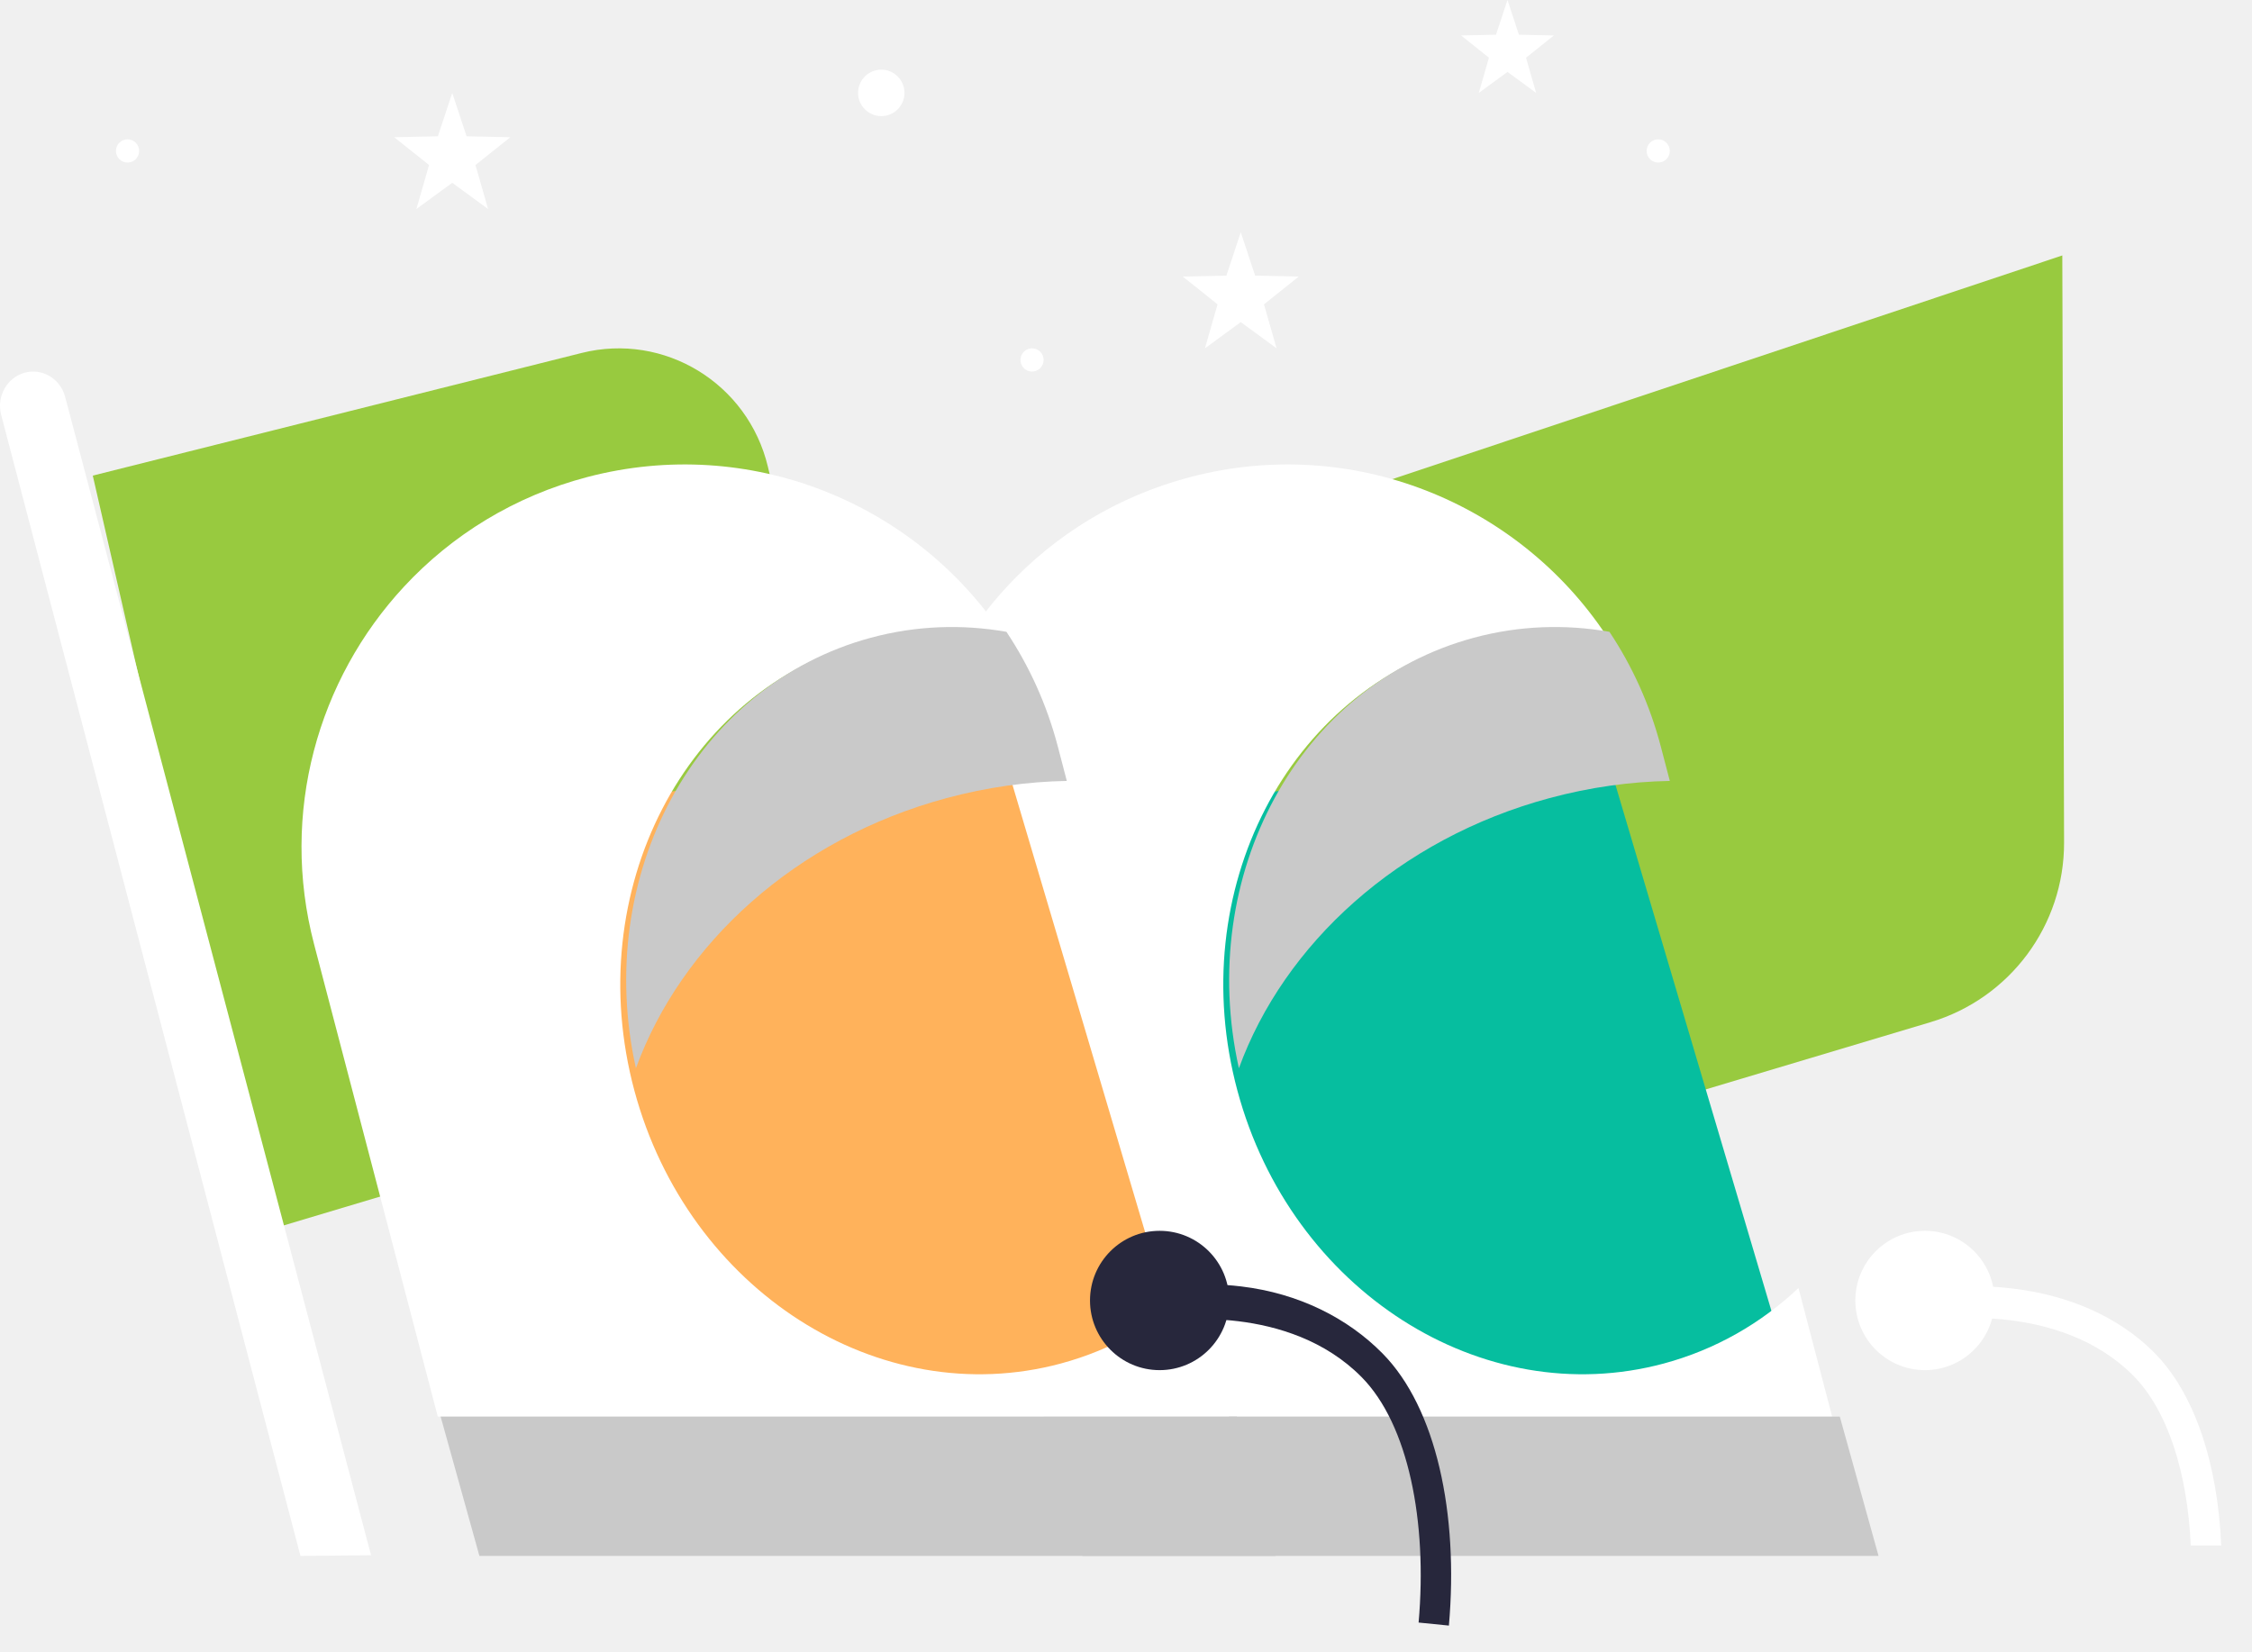
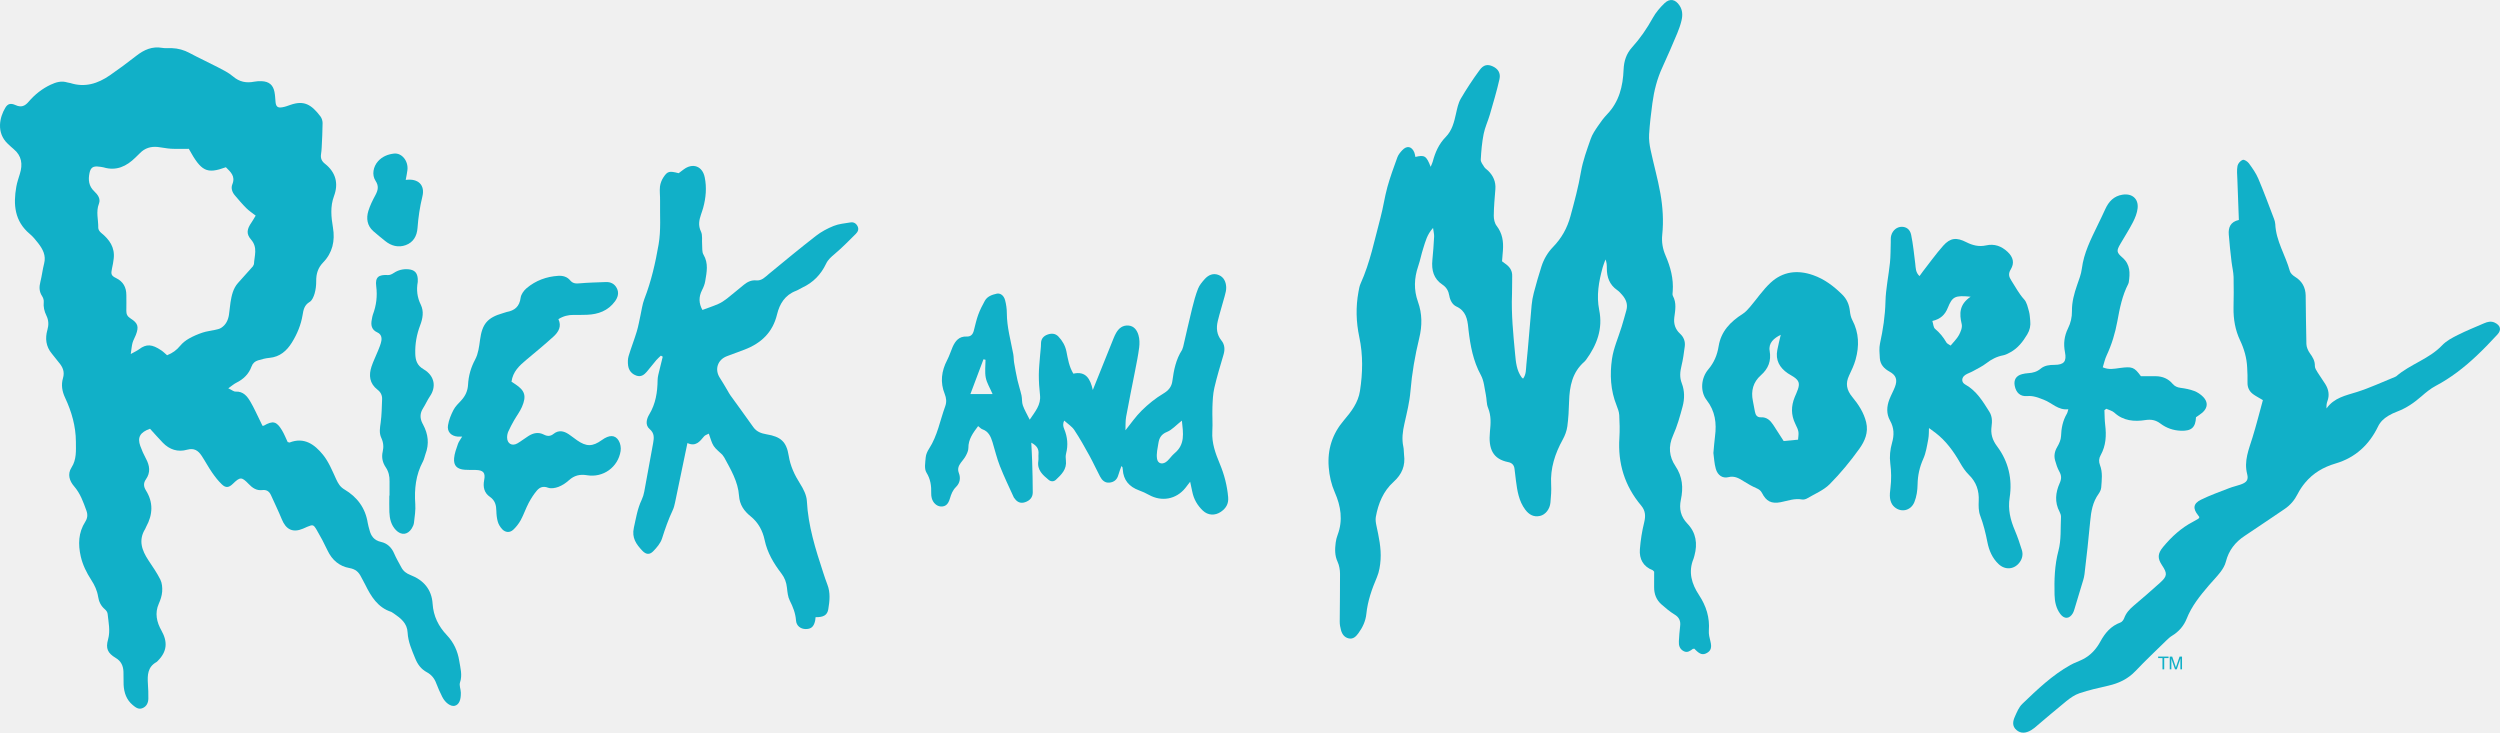
- <svg xmlns="http://www.w3.org/2000/svg" width="60px" height="44px" viewBox="0 0 60 44" version="1.1">
-   <g id="Page-1" stroke="none" stroke-width="1" fill="none" fill-rule="evenodd">
-     <g id="/" transform="translate(-25, -60)">
-       <g id="barra" transform="translate(0, 51)">
-         <g id="conference-badge" transform="translate(25, 9)">
-           <g id="Group-47">
-             <path d="M2.472,12.672 L15.494,9.405 C17.699,8.851 19.929,10.213 20.459,12.436 L24.098,27.702 L7.078,32.794 L2.472,12.672 Z" id="Fill-1" fill="#98CA3F" />
-             <path d="M17.919,19.169 L22.508,35.888 L51.437,27.234 C53.552,26.6 54.999,24.653 54.993,22.448 L54.946,6.806 L17.919,19.169 Z" id="Fill-3" fill="#98CA3F" />
-             <path d="M9.886,41.438 L1.736,10.575 C1.608,10.088 1.124,9.8 0.653,9.932 C0.182,10.064 -0.097,10.566 0.031,11.054 L8.005,41.456 L9.886,41.438 Z" id="Fill-5" fill="#FFFFFF" />
-             <polygon id="Fill-7" fill="#06BE9F" points="42.711 19.8 32.624 21.287 27.805 21.997 31.547 37.125 38.3 37.125 41.951 37.125 47.578 36.215" />
-             <path d="M47.917,34.318 C46.922,35.256 45.709,35.958 44.327,36.33 C39.483,37.631 34.397,34.376 32.968,29.058 C31.539,23.74 34.307,18.374 39.151,17.073 C40.368,16.745 41.6,16.706 42.785,16.915 C40.438,13.396 36.037,11.578 31.716,12.71 C29.769,13.22 28.102,14.258 26.828,15.632 C24.536,18.103 23.516,21.656 24.433,25.158 L27.729,37.744 L32.442,37.744 L48.814,37.744 L47.917,34.318 Z" id="Fill-9" fill="#FFFFFF" />
-             <polygon id="Fill-11" fill="#C9C9C9" points="50.05 41.456 28.838 41.456 27.805 37.744 49.018 37.744" />
-             <path d="M41.286,21.264 C42.363,20.974 43.439,20.826 44.489,20.807 L44.251,19.899 C43.958,18.777 43.488,17.748 42.88,16.834 C41.702,16.627 40.477,16.666 39.268,16.992 C34.595,18.25 31.865,23.322 33.008,28.462 C34.211,25.16 37.248,22.351 41.286,21.264" id="Fill-13" fill="#C9C9C9" />
-             <polygon id="Fill-15" fill="#FFB25B" points="26.646 19.8 16.558 21.287 11.74 21.997 15.482 37.125 22.235 37.125 25.885 37.125 31.513 36.215" />
-             <path d="M31.852,34.318 C30.857,35.256 29.644,35.958 28.262,36.33 C23.417,37.631 18.332,34.376 16.902,29.058 C15.473,23.74 18.242,18.374 23.086,17.073 C24.302,16.745 25.534,16.706 26.72,16.915 C24.372,13.396 19.972,11.578 15.65,12.71 C13.704,13.22 12.037,14.258 10.763,15.632 C8.47,18.103 7.451,21.656 8.368,25.158 L11.664,37.744 L16.377,37.744 L32.749,37.744 L31.852,34.318 Z" id="Fill-17" fill="#FFFFFF" />
-             <polygon id="Fill-19" fill="#C9C9C9" points="33.984 41.456 12.773 41.456 11.74 37.744 32.952 37.744" />
-             <path d="M25.221,21.264 C26.297,20.974 27.373,20.826 28.423,20.807 L28.186,19.899 C27.893,18.777 27.423,17.748 26.814,16.834 C25.636,16.627 24.412,16.666 23.203,16.992 C18.529,18.25 15.8,23.322 16.943,28.462 C18.145,25.16 21.182,22.351 25.221,21.264" id="Fill-21" fill="#C9C9C9" />
-             <polygon id="Fill-23" fill="#FFFFFF" points="12.049 2.475 12.431 3.631 13.594 3.657 12.668 4.397 13.004 5.569 12.049 4.87 11.094 5.569 11.431 4.397 10.504 3.657 11.667 3.631" />
-             <polygon id="Fill-25" fill="#FFFFFF" points="33.058 6.188 33.44 7.344 34.602 7.369 33.676 8.109 34.012 9.281 33.058 8.582 32.103 9.281 32.439 8.109 31.513 7.369 32.675 7.344" />
-             <polygon id="Fill-27" fill="#FFFFFF" points="40.164 0 40.469 0.925 41.399 0.945 40.658 1.538 40.927 2.475 40.164 1.916 39.4 2.475 39.669 1.538 38.928 0.945 39.858 0.925" />
-             <path d="M24.098,2.475 C24.098,2.817 23.821,3.094 23.48,3.094 C23.139,3.094 22.862,2.817 22.862,2.475 C22.862,2.133 23.139,1.856 23.48,1.856 C23.821,1.856 24.098,2.133 24.098,2.475" id="Fill-29" fill="#FFFFFF" />
-             <path d="M27.805,9.59 C27.805,9.761 27.667,9.9 27.497,9.9 C27.326,9.9 27.188,9.761 27.188,9.59 C27.188,9.42 27.326,9.281 27.497,9.281 C27.667,9.281 27.805,9.42 27.805,9.59" id="Fill-31" fill="#FFFFFF" />
-             <path d="M3.707,4.022 C3.707,4.193 3.569,4.331 3.399,4.331 C3.228,4.331 3.089,4.193 3.089,4.022 C3.089,3.851 3.228,3.712 3.399,3.712 C3.569,3.712 3.707,3.851 3.707,4.022" id="Fill-33" fill="#FFFFFF" />
-             <path d="M44.489,4.022 C44.489,4.193 44.35,4.331 44.18,4.331 C44.009,4.331 43.871,4.193 43.871,4.022 C43.871,3.851 44.009,3.712 44.18,3.712 C44.35,3.712 44.489,3.851 44.489,4.022" id="Fill-35" fill="#FFFFFF" />
-             <g id="Group-39" transform="translate(30.89489, 34.03125)">
-               <polygon id="Clip-38" points="0.132 0.184 7.768 0.184 7.768 9.281 0.132 9.281" />
-               <path d="M7.708,9.281 L6.901,9.2 C7.138,6.508 6.628,3.924 5.385,2.663 C3.43,0.681 0.285,1.166 0.254,1.171 L0.132,0.251 C0.169,0.245 1.036,0.108 2.178,0.245 C3.708,0.429 5.01,1.086 5.941,2.031 C7.375,3.486 7.969,6.309 7.708,9.281" id="Fill-37" fill="#27273C" />
-             </g>
-             <path d="M32.749,34.65 C32.749,35.675 31.919,36.506 30.895,36.506 C29.871,36.506 29.041,35.675 29.041,34.65 C29.041,33.625 29.871,32.794 30.895,32.794 C31.919,32.794 32.749,33.625 32.749,34.65" id="Fill-40" fill="#27273C" />
-             <g id="Group-44" transform="translate(51.28551, 34.03125)">
-               <polygon id="Clip-43" points="0.271 0.238 7.894 0.238 7.894 7.146 0.271 7.146" />
-               <path d="M5.523,2.593 C6.475,3.533 6.997,5.227 7.083,7.146 L7.894,7.146 C7.803,4.99 7.195,3.08 6.08,1.978 C5.148,1.058 3.847,0.477 2.317,0.298 C1.174,0.164 0.307,0.298 0.271,0.303 L0.392,1.14 C0.424,1.135 3.569,0.663 5.523,2.593" id="Fill-42" fill="#FFFFFF" />
-             </g>
-             <path d="M53.139,34.65 C53.139,35.675 52.309,36.506 51.286,36.506 C50.262,36.506 49.432,35.675 49.432,34.65 C49.432,33.625 50.262,32.794 51.286,32.794 C52.309,32.794 53.139,33.625 53.139,34.65" id="Fill-45" fill="#FFFFFF" />
-           </g>
-         </g>
-       </g>
-     </g>
+ <svg xmlns="http://www.w3.org/2000/svg" version="1.1" id="Layer_1" x="0px" y="0px" width="1000px" height="293.064px" viewBox="0 0 1000 293.064" enable-background="new 0 0 1000 293.064" xml:space="preserve">
+   <g>
+     <path fill="#11B0C8" d="M683.542,252.254c0.399-5.251-1.055-9.865-3.934-14.23c-2.935-4.445-4.402-9.247-2.191-14.542l0.35-1.205   c1.299-4.771,0.705-9.179-2.822-12.838c-2.647-2.754-3.372-5.913-2.598-9.547c1.023-4.776,0.687-9.204-2.191-13.486   c-2.491-3.716-2.922-7.818-0.942-12.214c1.673-3.69,2.766-7.675,3.826-11.602c0.825-3.06,0.831-6.3-0.324-9.278   c-0.937-2.429-0.693-4.634-0.112-7.025c0.618-2.522,0.962-5.126,1.299-7.705c0.262-1.985-0.399-3.74-1.88-5.102   c-1.948-1.785-2.622-4.008-2.298-6.537c0.388-2.904,0.949-5.776-0.567-8.573c-0.269-0.487-0.112-1.236-0.069-1.861   c0.375-5.045-0.899-9.741-2.879-14.312c-1.136-2.635-1.616-5.407-1.317-8.273c0.575-5.563,0.225-11.114-0.742-16.565   c-1.043-5.863-2.686-11.608-3.922-17.44c-0.431-2.017-0.711-4.139-0.586-6.181c0.255-4.165,0.755-8.323,1.311-12.469   c0.675-4.996,1.898-9.841,4.052-14.449c2.067-4.458,3.984-8.991,5.901-13.518c0.687-1.636,1.273-3.328,1.686-5.052   c0.5-2.073,0.475-4.165-0.78-6.05c-1.667-2.504-3.865-2.972-6.051-0.874c-1.779,1.729-3.465,3.703-4.658,5.863   c-2.347,4.246-5.045,8.179-8.298,11.77c-2.267,2.504-3.234,5.489-3.372,8.898c-0.256,6.625-1.768,12.832-6.568,17.845   c-1.368,1.43-2.566,3.041-3.671,4.689c-1.112,1.636-2.279,3.328-2.911,5.17c-1.504,4.339-3.14,8.71-3.908,13.218   c-1.018,6-2.592,11.808-4.184,17.665c-1.323,4.864-3.584,8.86-6.993,12.37c-2.16,2.223-3.672,4.858-4.614,7.767   c-1.131,3.484-2.117,7.006-3.06,10.547c-0.425,1.611-0.719,3.278-0.874,4.932c-0.725,7.917-1.3,15.848-2.104,23.746   c-0.194,1.873-0.024,3.953-1.324,5.651l-0.555-0.486c-2.073-2.854-2.323-6.157-2.642-9.529c-0.737-7.905-1.542-15.791-1.224-23.752   c0.094-2.404,0-4.814,0.074-7.218c0.063-1.967-0.761-3.428-2.248-4.602c-0.567-0.443-1.154-0.855-1.811-1.343   c0.119-1.48,0.237-2.935,0.351-4.383c0.268-3.534-0.213-6.818-2.499-9.784c-0.817-1.049-1.173-2.71-1.16-4.084   c0.03-3.546,0.361-7.099,0.644-10.64c0.218-2.935-0.838-5.32-2.886-7.336c-0.524-0.506-1.205-0.918-1.58-1.511   c-0.586-0.924-1.436-1.992-1.379-2.953c0.18-3.428,0.48-6.881,1.148-10.24c0.524-2.648,1.729-5.152,2.485-7.762   c1.361-4.721,2.784-9.422,3.858-14.211c0.55-2.448-0.668-4.159-2.729-5.088c-1.973-0.906-3.622-0.688-5.201,1.467   c-2.717,3.697-5.258,7.549-7.568,11.501c-1.018,1.754-1.436,3.902-1.892,5.926c-0.756,3.397-1.567,6.775-4.102,9.347   c-2.742,2.785-4.24,6.175-5.214,9.878c-0.156,0.612-0.47,1.186-0.831,2.073c-1.711-4.408-2.41-4.839-6.119-3.953   c-0.132-0.599-0.181-1.23-0.412-1.786c-1.03-2.491-2.99-2.878-4.839-0.887c-0.774,0.825-1.561,1.773-1.942,2.816   c-1.43,3.928-2.872,7.862-3.99,11.876c-1.111,4.027-1.673,8.205-2.753,12.238c-2.385,8.879-4.14,17.945-7.968,26.4   c-0.468,1.03-0.644,2.204-0.855,3.328c-1.111,6.051-0.942,12.07,0.337,18.083c1.53,7.155,1.381,14.348,0.263,21.542   c-0.712,4.651-3.44,8.241-6.381,11.682c-4.658,5.438-6.694,11.694-6.113,18.856c0.28,3.484,1.018,6.795,2.422,9.998   c2.437,5.531,3.335,11.194,1.131,17.058c-0.369,0.975-0.637,2.012-0.762,3.041c-0.331,2.598-0.431,5.146,0.749,7.687   c0.669,1.455,0.968,3.203,0.98,4.826c0.044,6.388-0.106,12.77-0.119,19.157c-0.006,1.13,0.206,2.292,0.513,3.385   c0.431,1.586,1.354,2.885,3.048,3.277c1.834,0.425,2.959-0.774,3.907-2.065c1.698-2.317,2.897-4.878,3.185-7.757   c0.525-5.176,2.224-9.958,4.246-14.698c0.912-2.159,1.287-4.639,1.442-6.999c0.3-4.633-0.718-9.153-1.68-13.662   c-0.237-1.105-0.411-2.311-0.219-3.403c0.956-5.376,3.011-10.353,7.101-14.023c3.365-3.041,4.764-6.476,4.184-10.858   c-0.132-1.043-0.051-2.117-0.27-3.135c-0.692-3.153-0.28-6.194,0.425-9.304c0.962-4.277,2.048-8.579,2.404-12.931   c0.593-7.226,1.829-14.293,3.528-21.312c1.186-4.871,1.205-9.704-0.531-14.518c-1.686-4.683-1.536-9.428,0.094-14.167   c0.812-2.367,1.261-4.852,2.041-7.231c0.862-2.635,1.462-5.432,3.91-8.111c0.199,1.518,0.474,2.498,0.431,3.453   c-0.169,3.135-0.388,6.263-0.7,9.373c-0.393,4.04,0.469,7.505,4.053,9.872c1.592,1.042,2.41,2.548,2.717,4.396   c0.317,1.855,1.248,3.603,2.84,4.334c3.771,1.742,4.402,4.982,4.752,8.498l0.094,0.936c0.743,6.256,1.842,12.357,4.951,18.026   c1.256,2.286,1.425,5.189,1.979,7.83c0.375,1.73,0.219,3.635,0.881,5.227c1.305,3.165,1.087,6.307,0.756,9.565   c-0.681,6.938,1.192,10.946,7.336,12.164c1.518,0.299,2.367,1.224,2.511,2.791c0.156,1.555,0.361,3.109,0.562,4.664   c0.524,4.059,1.156,8.105,3.69,11.514c1.48,1.992,3.371,3.142,5.964,2.542c2.135-0.5,3.902-2.679,4.139-5.332   c0.225-2.398,0.419-4.821,0.281-7.212c-0.375-6.519,1.537-12.369,4.64-17.989c0.887-1.605,1.586-3.453,1.835-5.265   c0.45-3.303,0.606-6.661,0.706-10.003c0.181-6.031,1.268-11.669,6.119-15.884l0.631-0.7c4.358-5.969,6.825-12.419,5.295-19.962   c-1.168-5.794-0.162-11.439,1.38-17.021c0.3-1.093,0.749-2.148,1.137-3.222c0.53,1.287,0.53,2.436,0.53,3.584   c0.007,3.547,1.093,6.563,4.146,8.68c0.763,0.53,1.406,1.255,2.023,1.966c1.512,1.755,2.316,3.734,1.655,6.082   c-0.612,2.216-1.23,4.427-1.905,6.631c-1.311,4.29-3.228,8.498-3.858,12.881c-0.893,6.219-0.587,12.544,1.836,18.557   c0.493,1.243,0.993,2.572,1.074,3.89c0.162,3.029,0.249,6.082,0.056,9.104c-0.668,10.19,2.11,19.231,8.698,27.062   c1.711,2.023,1.86,4.152,1.224,6.719c-0.868,3.521-1.448,7.149-1.724,10.765c-0.305,3.884,1.299,6.931,5.17,8.417l0.537,0.563   c0,1.973,0.019,4.064-0.012,6.149c-0.031,2.772,0.886,5.164,2.984,6.981c1.648,1.437,3.341,2.891,5.207,4.015   c1.905,1.155,2.479,2.635,2.204,4.733c-0.262,1.967-0.361,3.952-0.492,5.938c-0.106,1.666,0.312,3.134,1.923,3.977   c1.492,0.78,2.585-0.125,3.702-0.931l0.605-0.037l0.4,0.438c1.829,1.842,3.009,2.153,4.627,1.229c1.61-0.924,1.947-2.272,1.36-4.62   C683.818,255.146,683.436,253.66,683.542,252.254" />
+     <path fill="#11B0C8" d="M183.694,264.331c-0.612-3.877-2.197-7.374-4.97-10.284c-3.334-3.527-5.37-7.604-5.682-12.563   c-0.362-5.695-3.627-9.448-8.797-11.446c-1.699-0.661-2.904-1.554-3.715-3.103c-0.968-1.849-2.073-3.646-2.878-5.563   c-1.024-2.429-2.81-4.064-5.214-4.596c-2.804-0.631-4.04-2.335-4.658-4.839c-0.231-0.918-0.543-1.817-0.681-2.748   c-0.942-6-4.221-10.396-9.366-13.431c-1.642-0.974-2.46-2.329-3.234-4.009c-1.574-3.403-3.01-7.031-5.333-9.878   c-3.31-4.053-7.474-7.175-13.356-4.852l-0.743-0.206c-0.711-1.492-1.355-3.153-2.254-4.665c-2.198-3.665-3.634-3.989-7.318-1.866   l-0.505,0.031c-0.319-0.662-0.662-1.393-1.024-2.123c-1.261-2.522-2.392-5.127-3.827-7.549c-1.287-2.174-2.841-4.146-5.882-4.003   c-0.774,0.037-1.58-0.687-2.947-1.329c1.53-1.063,2.322-1.768,3.234-2.217c2.841-1.418,4.989-3.479,6.063-6.476   c0.487-1.349,1.393-2.098,2.61-2.473c1.492-0.456,3.028-0.861,4.577-0.999c4.171-0.375,6.937-2.86,8.966-6.132   c2.092-3.372,3.634-7.068,4.284-11.052c0.331-2.061,0.693-3.934,2.816-5.188c1.005-0.593,1.63-2.161,1.998-3.409   c0.45-1.586,0.644-3.304,0.625-4.952c-0.031-2.866,0.687-5.263,2.747-7.399c3.772-3.877,4.839-8.673,3.959-13.937   c-0.712-4.252-1.161-8.417,0.419-12.669c1.879-5.033,0.68-9.51-3.622-12.9c-1.317-1.037-1.805-2.179-1.58-3.771   c0.137-0.931,0.231-1.874,0.274-2.816c0.15-3.228,0.337-6.456,0.356-9.69c0-0.887-0.313-1.936-0.843-2.642   c-3.74-4.964-6.744-6.481-12.02-4.639c-1.087,0.381-2.18,0.8-3.303,0.974c-1.817,0.299-2.46-0.287-2.654-2.117   c-0.137-1.349-0.156-2.722-0.431-4.046c-0.55-2.778-2.154-4.127-5.008-4.277c-1.037-0.057-2.104-0.006-3.122,0.194   c-3.153,0.618-5.863,0.094-8.423-2.08c-1.798-1.542-4.021-2.616-6.15-3.727c-3.703-1.936-7.518-3.659-11.196-5.639   c-2.272-1.236-4.626-1.886-7.181-1.979c-1.249-0.05-2.535,0.125-3.759-0.094c-4.058-0.73-7.337,0.75-10.446,3.179   c-3.465,2.704-6.993,5.338-10.615,7.83c-4.758,3.278-9.909,4.92-15.71,3.066l-1.224-0.25c-2.36-0.743-4.49-0.131-6.656,0.88   c-3.49,1.636-6.394,3.971-8.873,6.862c-1.455,1.705-2.935,2.354-5.183,1.324c-1.998-0.906-3.153-0.531-4.102,1.037   c-2.272,3.753-3.74,9.953,0.974,14.423c0.762,0.718,1.524,1.437,2.33,2.104c3.266,2.704,3.708,6.1,2.503,9.94   c-0.524,1.692-1.105,3.391-1.417,5.126c-1.268,7.149-0.711,13.793,5.383,18.895c1.273,1.062,2.36,2.392,3.378,3.715   c1.823,2.367,3.197,4.883,2.367,8.099c-0.625,2.422-0.893,4.932-1.505,7.349c-0.519,2.042-0.519,3.883,0.687,5.707   c0.431,0.649,0.737,1.579,0.662,2.329c-0.199,1.96,0.219,3.727,1.062,5.463c0.906,1.854,0.98,3.697,0.394,5.757   c-0.962,3.359-0.593,6.631,1.773,9.459c1.011,1.205,1.923,2.479,2.934,3.684c1.505,1.786,2.248,3.678,1.542,6.076   c-0.799,2.71-0.381,5.295,0.843,7.898c2.598,5.538,4.284,11.408,4.309,17.546c0.006,3.479,0.337,7.118-1.748,10.347   c-1.761,2.717-0.756,5.457,1.042,7.529c2.498,2.885,3.666,6.275,4.914,9.723c0.587,1.63,0.45,3.017-0.468,4.459   c-2.754,4.339-2.904,8.997-1.786,13.893c0.787,3.44,2.335,6.5,4.208,9.397c1.336,2.066,2.341,4.202,2.716,6.612   c0.313,2.048,1.124,3.765,2.748,5.126c0.512,0.431,1.011,1.156,1.067,1.799c0.337,3.408,1.149,6.769,0.169,10.266   c-0.999,3.552-0.175,5.438,3.066,7.367c2.173,1.292,2.972,3.129,3.097,5.426c0.094,1.773-0.025,3.566,0.063,5.339   c0.175,3.134,1.13,5.963,3.628,8.062c1.13,0.949,2.348,1.923,3.946,1.248c1.629-0.674,2.292-2.135,2.323-3.796   c0.043-1.979-0.05-3.978-0.181-5.957c-0.225-3.452-0.1-6.73,3.447-8.679l0.462-0.419c3.722-3.689,4.109-7.562,1.524-12.145   c-1.898-3.372-2.766-6.95-1.068-10.789c0.668-1.512,1.225-3.179,1.343-4.814c0.106-1.599-0.038-3.416-0.73-4.814   c-1.343-2.697-3.109-5.195-4.777-7.73c-2.616-3.971-4.096-8.022-1.28-12.544l0.387-0.855c2.672-4.876,2.909-9.747-0.112-14.573   c-0.924-1.475-1.043-2.891-0.006-4.377c1.929-2.735,1.548-5.47,0.043-8.268c-0.893-1.648-1.667-3.384-2.292-5.145   c-1.199-3.372-0.112-5.421,3.903-6.844c1.592,1.735,3.309,3.702,5.12,5.582c2.691,2.784,6.038,3.858,9.735,2.804   c2.785-0.793,4.433,0.362,5.788,2.41c1.442,2.186,2.666,4.508,4.146,6.656c1.18,1.704,2.466,3.384,3.965,4.808   c1.567,1.505,2.791,1.305,4.358-0.207c2.91-2.833,3.534-2.884,6.313,0.007c1.524,1.605,3.166,2.747,5.464,2.474   c1.717-0.213,2.81,0.505,3.49,2.01c1.455,3.234,3.016,6.425,4.352,9.703c1.674,4.121,4.44,5.42,8.43,3.734   c0.574-0.243,1.137-0.524,1.723-0.762c2.254-0.911,2.485-0.956,3.778,1.229c1.592,2.691,3.047,5.477,4.383,8.311   c1.792,3.779,4.739,6.257,8.717,6.956c2.422,0.431,3.696,1.568,4.67,3.534c0.506,1.031,1.118,2.018,1.624,3.048   c2.348,4.764,5.008,9.21,10.496,10.978l1.049,0.674c2.704,1.873,5.258,3.814,5.439,7.561c0.187,3.723,1.71,7.081,3.097,10.478   c0.949,2.317,2.329,4.184,4.565,5.383c1.817,0.98,3.053,2.441,3.777,4.415c0.693,1.86,1.53,3.677,2.41,5.45   c1.23,2.461,3.465,3.991,5.033,3.578c1.63-0.431,2.491-2.223,2.41-5.301c-0.031-1.349-0.724-2.847-0.331-4.016   C185.012,270.006,184.144,267.178,183.694,264.331 M88.429,131.164c-0.649,0.412-1.474,0.581-2.242,0.75   c-1.705,0.399-3.484,0.568-5.139,1.118c-1.873,0.625-3.728,1.411-5.451,2.385c-1.324,0.756-2.604,1.761-3.559,2.928   c-1.374,1.692-2.991,2.866-5.202,3.753c-0.75-0.63-1.467-1.374-2.31-1.942c-3.697-2.492-5.932-2.672-8.885-0.456   c-0.806,0.606-1.749,1.012-3.341,1.911c0.3-1.973,0.381-3.259,0.712-4.477c0.306-1.099,0.93-2.104,1.336-3.178   c1.249-3.297,0.868-4.677-2.142-6.588c-1.236-0.78-1.705-1.68-1.673-3.065c0.05-2.092,0.019-4.19,0.006-6.288   c-0.012-3.091-1.243-5.401-4.127-6.794c-1.936-0.937-2.104-1.611-1.629-3.759c0.299-1.311,0.549-2.66,0.699-4.002   c0.531-4.521-1.729-7.668-5.051-10.347c-0.568-0.456-1.149-1.324-1.13-1.992c0.075-3.203-0.993-6.406,0.263-9.622   c0.793-2.042-0.5-3.678-1.886-4.996c-2.173-2.048-2.429-4.533-1.892-7.218c0.443-2.26,1.48-2.941,3.747-2.629   c0.618,0.094,1.268,0.106,1.86,0.281c5.146,1.555,9.198-0.399,12.782-3.921c0.593-0.587,1.217-1.156,1.798-1.755   c1.967-2.036,4.396-2.754,7.144-2.466c1.773,0.181,3.521,0.605,5.289,0.699c2.285,0.125,4.571,0.038,7.118,0.038   c4.995,9.072,7.137,10.159,14.83,7.361c1.848,1.867,3.927,3.56,2.572,6.856c-0.618,1.518-0.056,3.135,1.024,4.402   c1.486,1.755,2.972,3.516,4.602,5.133c1.105,1.105,2.454,1.967,3.722,2.96c-0.812,1.342-1.199,2.054-1.655,2.71   c-1.854,2.679-2.223,4.552-0.206,6.862c2.785,3.178,1.324,6.525,1.161,9.866l-0.393,0.824c-1.985,2.236-4.009,4.452-5.988,6.694   c-1.96,2.217-2.547,4.989-2.997,7.78c-0.262,1.648-0.355,3.329-0.618,4.983C91.232,128.104,90.327,129.977,88.429,131.164" />
+     <path fill="#11B0C8" d="M997.936,129.072c-1.467-0.711-2.871-0.375-4.246,0.219c-3.54,1.53-7.131,2.972-10.571,4.702   c-2.223,1.111-4.569,2.348-6.243,4.109c-5.239,5.532-12.781,7.542-18.401,12.432l-0.562,0.274   c-5.033,2.029-9.973,4.358-15.136,5.988c-4.502,1.418-9.129,2.272-12.163,6.581c-0.075-1.123,0.024-2.035,0.336-2.872   c0.925-2.466,0.5-4.739-0.842-6.888c-0.993-1.598-2.123-3.115-3.109-4.72c-0.476-0.768-1.063-1.667-1.05-2.492   c0.051-2.054-0.861-3.546-2.01-5.12c-0.737-1.03-1.343-2.422-1.38-3.665c-0.194-6.475-0.163-12.951-0.288-19.419   c-0.063-3.259-1.467-5.789-4.326-7.524c-0.831-0.506-1.762-1.38-2.005-2.254c-1.736-6.326-5.545-12.002-5.832-18.776   c-0.038-0.718-0.25-1.455-0.506-2.129c-2.061-5.37-4.04-10.771-6.281-16.059c-0.924-2.186-2.36-4.19-3.766-6.132   c-0.537-0.725-1.86-1.592-2.473-1.374c-0.898,0.306-1.898,1.455-2.079,2.392c-0.324,1.705-0.131,3.515-0.063,5.289   c0.175,5.414,0.394,10.84,0.605,16.347c-3.409,0.762-4.233,3.035-4.04,5.757c0.263,3.641,0.687,7.262,1.1,10.883   c0.237,2.073,0.768,4.122,0.83,6.194c0.113,4.077,0.044,8.167-0.025,12.244c-0.074,4.571,0.668,8.992,2.636,13.113   c1.636,3.458,2.653,7.03,2.822,10.839c0.094,1.98,0.2,3.972,0.138,5.952c-0.057,1.96,0.655,3.502,2.16,4.646   c1.049,0.793,2.248,1.385,3.99,2.435c-1.361,4.938-2.617,10.003-4.165,14.985c-1.479,4.783-3.485,9.372-2.116,14.643   c0.623,2.379-0.332,3.354-2.705,4.171c-1.479,0.513-3.027,0.844-4.488,1.411c-3.791,1.479-7.65,2.835-11.296,4.634   c-3.141,1.555-3.322,3.546-1.1,6.287l0.481,0.693l-0.362,0.587c-0.706,0.437-1.43,0.855-2.173,1.236   c-4.739,2.454-8.566,5.988-11.945,10.034c-2.291,2.747-2.329,4.596-0.468,7.399c2.167,3.253,2.116,4.34-0.749,6.93   c-3.484,3.16-7.057,6.227-10.641,9.267c-1.623,1.38-2.997,2.86-3.746,4.921c-0.25,0.692-0.855,1.523-1.498,1.755   c-3.797,1.379-6.17,4.195-8.018,7.586c-1.643,3.022-3.84,5.482-6.912,7.075c-1.661,0.854-3.472,1.436-5.102,2.348   c-7.287,4.077-13.269,9.821-19.226,15.541c-1.368,1.312-2.173,3.291-2.966,5.083c-0.831,1.854-1.229,3.84,0.692,5.432   c1.618,1.336,3.547,1.343,5.839-0.006l1.28-0.899c4.245-3.565,8.423-7.205,12.737-10.684c1.6-1.293,3.397-2.554,5.313-3.19   c3.747-1.249,7.624-2.142,11.495-3.01c4.184-0.949,7.824-2.66,10.859-5.845c4.033-4.246,8.305-8.267,12.494-12.369   c0.668-0.649,1.387-1.305,2.18-1.779c2.709-1.636,4.688-3.959,5.825-6.813c2.011-5.07,5.357-9.191,8.823-13.256   c1.555-1.83,3.277-3.534,4.726-5.452c0.919-1.211,1.761-2.627,2.124-4.09c1.148-4.521,3.733-7.829,7.58-10.352   c5.332-3.509,10.564-7.137,15.872-10.689c2.322-1.549,4.021-3.578,5.282-6.076c0.793-1.567,1.805-3.065,2.93-4.42   c3.228-3.903,7.367-6.313,12.257-7.75c7.842-2.304,13.417-7.461,16.945-14.773c0.925-1.91,2.329-3.203,4.028-4.239   c1.148-0.712,2.403-1.287,3.671-1.761c3.684-1.387,6.819-3.578,9.765-6.157c1.725-1.511,3.548-3.003,5.553-4.071   c6.068-3.209,11.426-7.368,16.39-12.051c2.892-2.722,5.651-5.6,8.342-8.517C1000.69,131.957,1000.197,130.165,997.936,129.072" />
+     <path fill="#11B0C8" d="M487.942,185.581c-1.742-4.171-3.291-8.349-3.01-13.013c0.194-3.216-0.081-6.456,0.038-9.678   c0.094-2.604,0.194-5.252,0.774-7.774c1.03-4.471,2.385-8.879,3.678-13.288c0.606-2.054,0.475-4.002-0.862-5.65   c-1.898-2.354-2.104-4.989-1.461-7.711c0.8-3.347,1.874-6.637,2.761-9.966c0.318-1.192,0.68-2.447,0.618-3.659   c-0.094-2.066-0.912-3.978-2.96-4.82c-2.186-0.906-4.14-0.063-5.639,1.617c-1.03,1.156-2.104,2.423-2.66,3.841   c-0.987,2.51-1.692,5.151-2.342,7.78c-1.267,5.151-2.417,10.34-3.621,15.504l-0.418,1.18c-2.46,3.796-3.315,8.067-3.89,12.457   c-0.293,2.278-1.499,3.778-3.64,5.045c-3.097,1.843-5.982,4.184-8.561,6.712c-2.448,2.393-4.408,5.283-6.568,7.962   c0.062-1.829-0.037-3.685,0.281-5.457c1.111-6.157,2.398-12.289,3.59-18.445c0.593-3.072,1.237-6.157,1.624-9.26   c0.193-1.617,0.169-3.39-0.293-4.932c-0.575-1.905-1.736-3.672-4.078-3.815c-2.229-0.15-3.752,1.067-4.827,2.91   c-0.362,0.631-0.681,1.299-0.956,1.973c-2.747,6.813-5.476,13.631-8.398,20.906c-0.974-4.446-2.791-7.675-7.78-6.531   c-1.748-2.904-2.179-5.92-2.772-8.873c-0.474-2.342-1.592-4.29-3.222-5.994c-1.261-1.318-2.859-1.318-4.371-0.762   c-1.542,0.575-2.579,1.68-2.579,3.553c0,1.555-0.243,3.109-0.356,4.67c-0.188,2.591-0.5,5.189-0.512,7.78   c-0.006,2.71,0.156,5.439,0.468,8.136c0.468,4.034-1.998,6.682-4.109,9.892c-1.042-2.124-2.085-3.834-2.747-5.689   c-0.45-1.242-0.25-2.696-0.537-4.014c-0.456-2.036-1.143-4.016-1.605-6.051c-0.524-2.329-0.949-4.683-1.349-7.025   c-0.193-1.136-0.137-2.303-0.343-3.428c-0.999-5.432-2.554-10.764-2.573-16.365c-0.006-1.749-0.256-3.553-0.705-5.245   c-0.513-1.904-1.93-2.91-3.379-2.579c-1.854,0.431-3.715,1.055-4.714,2.834c-1.011,1.811-1.954,3.69-2.666,5.638   c-0.75,2.055-1.193,4.221-1.754,6.344c-0.387,1.486-1.218,2.404-2.866,2.323c-3.016-0.137-4.533,1.754-5.607,4.183   c-0.755,1.724-1.292,3.547-2.167,5.208c-2.304,4.414-2.885,8.904-0.98,13.606c0.649,1.604,0.799,3.24,0.194,4.889   c-2.08,5.675-3.079,11.757-6.45,16.959c-0.668,1.03-1.255,2.278-1.355,3.478c-0.175,2.029-0.649,4.546,0.281,6.069   c1.68,2.704,1.999,5.389,1.917,8.336c-0.025,0.618,0.063,1.267,0.207,1.867c0.487,1.923,1.998,3.296,3.652,3.384   c1.823,0.087,2.947-0.849,3.628-3.21c0.505-1.723,1.111-3.315,2.454-4.626c1.562-1.537,1.893-3.56,1.124-5.539   c-0.618-1.623-0.15-2.828,0.743-4.065c0.675-0.93,1.48-1.797,2.011-2.796c0.512-0.98,1.055-2.099,1.049-3.154   c-0.031-3.521,1.86-6.031,3.896-8.76c0.712,0.543,1.137,1.062,1.68,1.255c2.491,0.855,3.377,2.922,4.071,5.151   c0.98,3.197,1.736,6.476,2.96,9.572c1.673,4.265,3.684,8.393,5.582,12.576l0.774,0.979c1.037,1.099,2.254,1.398,3.709,0.905   c1.917-0.631,3.066-1.936,3.079-3.909c0.012-4.17-0.131-8.348-0.244-12.524c-0.063-2.336-0.218-4.678-0.343-7.375   c2.204,1.175,3.072,2.511,2.885,4.521c-0.088,0.931,0.075,1.898-0.069,2.816c-0.568,3.608,1.779,5.588,4.14,7.543   c0.905,0.743,2.029,0.756,2.891-0.044c2.236-2.085,4.427-4.221,3.997-7.736c-0.119-0.911-0.144-1.904,0.081-2.785   c0.868-3.378,0.55-6.625-0.768-9.81c-0.438-1.049-0.63-2.054,0.025-3.334c1.523,1.387,3.109,2.366,4.04,3.784   c2.192,3.297,4.127,6.769,6.038,10.24c1.511,2.741,2.791,5.601,4.258,8.367c0.768,1.442,1.905,2.584,3.715,2.416   c1.836-0.175,3.066-1.161,3.578-3.022c0.318-1.167,0.787-2.291,1.249-3.608l0.406,0.449l0.125,0.924   c0.255,4.271,2.572,6.9,6.487,8.343c1.367,0.499,2.703,1.099,3.965,1.805c5.12,2.865,10.92,1.797,14.574-2.742   c0.575-0.711,1.118-1.448,1.929-2.503c0.344,1.586,0.618,2.791,0.85,3.996c0.599,2.979,2.054,5.482,4.227,7.549   c2.049,1.948,4.839,2.092,7.188,0.5c2.066-1.405,3.159-3.216,2.94-5.819C490.87,194.279,489.721,189.858,487.942,185.581    M388.162,157.62c1.817-4.839,3.528-9.372,5.232-13.912l0.812,0.206c0,2.385-0.343,4.833,0.094,7.137   c0.412,2.122,1.667,4.09,2.735,6.568H388.162z M469.846,181.285c-1.055,0.874-1.848,2.067-2.847,3.029   c-1.711,1.66-3.853,1.366-4.19-0.825c-0.318-2.029,0.231-4.221,0.568-6.313c0.331-2.049,1.18-3.516,3.441-4.421   c2.017-0.824,3.609-2.691,5.938-4.515C473.281,173.287,474.104,177.744,469.846,181.285" />
+     <path fill="#11B0C8" d="M340.145,88.973c-2.242,0.375-4.589,0.562-6.669,1.399c-2.497,0.999-4.976,2.329-7.099,3.977   c-6.351,4.933-12.557,10.065-18.77,15.179c-1.542,1.274-2.885,2.841-5.114,2.629c-1.923-0.181-3.478,0.575-4.901,1.717   c-2.286,1.823-4.496,3.759-6.807,5.557c-1.062,0.825-2.21,1.599-3.44,2.136c-2.066,0.912-4.227,1.617-6.375,2.416   c-1.442-2.541-1.561-5.195-0.15-7.948c0.575-1.111,1.062-2.316,1.262-3.534c0.593-3.584,1.398-7.156-0.7-10.665   c-0.63-1.049-0.418-2.616-0.531-3.958c-0.15-1.761,0.244-3.772-0.462-5.245c-1.187-2.454-0.75-4.596,0.031-6.887   c0.299-0.893,0.625-1.78,0.868-2.685c1.081-3.99,1.43-8.036,0.605-12.113c-0.905-4.521-4.795-5.932-8.492-3.128   c-0.668,0.5-1.33,0.999-1.936,1.455c-3.709-0.937-4.421-0.837-6.05,1.585c-0.731,1.087-1.268,2.448-1.424,3.741   c-0.206,1.854,0.075,3.759,0.037,5.644c-0.105,5.845,0.4,11.808-0.581,17.502c-1.273,7.38-2.947,14.761-5.694,21.823   c-0.824,2.116-1.074,4.458-1.586,6.693c-0.481,2.129-0.831,4.296-1.468,6.376c-0.993,3.284-2.267,6.487-3.253,9.784   c-0.343,1.162-0.362,2.504-0.212,3.729c0.25,2.022,1.455,3.471,3.402,4.12c1.755,0.587,3.035-0.324,4.103-1.604   c1.261-1.53,2.485-3.091,3.777-4.608c0.556-0.65,1.218-1.206,1.835-1.805l0.743,0.418c-0.437,1.773-0.905,3.553-1.311,5.346   c-0.306,1.311-0.718,2.641-0.737,3.965c-0.063,4.87-0.75,9.51-3.353,13.799c-1.086,1.799-1.705,4.246,0.144,5.819   c2.017,1.724,1.78,3.603,1.411,5.664c-1.155,6.487-2.329,12.962-3.553,19.431c-0.212,1.124-0.556,2.248-1.043,3.278   c-1.686,3.541-2.26,7.343-3.109,11.12c-0.905,4.059,0.98,6.632,3.384,9.186c1.455,1.555,2.916,1.717,4.383,0.199   c1.424-1.467,2.897-3.19,3.497-5.07c1.236-3.896,2.566-7.717,4.314-11.407c0.437-0.937,0.68-1.985,0.899-2.997   c0.855-3.989,1.661-7.986,2.491-11.977c0.78-3.777,1.568-7.549,2.46-11.813c3.334,1.561,4.945-0.624,6.681-2.697   c0.387-0.474,1.124-0.655,1.873-1.062c0.7,1.86,1.055,3.565,1.942,4.927c0.887,1.354,2.323,2.359,3.49,3.54l0.718,1.023   c2.635,4.877,5.551,9.686,5.938,15.393c0.243,3.546,2.011,6.082,4.627,8.18c3.097,2.479,4.852,5.825,5.626,9.534   c1.074,5.083,3.634,9.335,6.681,13.319c1.355,1.772,1.998,3.564,2.235,5.7c0.194,1.748,0.35,3.635,1.125,5.157   c1.298,2.555,2.291,5.083,2.503,7.98c0.15,2.117,1.823,3.378,3.809,3.409c2.21,0.025,3.291-0.894,3.828-3.297   c0.093-0.399,0.106-0.824,0.175-1.448c3.141,0.05,4.695-0.781,5.095-3.191c0.549-3.297,0.905-6.644-0.387-9.909   c-0.618-1.555-1.124-3.153-1.648-4.745c-3.072-9.342-6.025-18.688-6.537-28.654c-0.132-2.354-1.405-4.827-2.71-6.894   c-2.217-3.496-3.891-7.036-4.552-11.201c-0.899-5.633-3.203-7.612-8.817-8.548c-2.11-0.356-4.021-1.006-5.351-2.892   c-3.016-4.276-6.119-8.491-9.166-12.731c-0.431-0.6-0.762-1.255-1.136-1.886c-1.018-1.686-1.967-3.416-3.054-5.052   c-2.198-3.328-0.98-7.243,2.792-8.692c2.347-0.893,4.708-1.729,7.049-2.628c6.668-2.554,11.295-6.887,13.025-14.111   c1.011-4.189,3.178-7.743,7.549-9.391c0.88-0.331,1.661-0.905,2.516-1.292c4.365-2.017,7.505-5.264,9.547-9.579   c0.793-1.667,2.085-2.747,3.472-3.921c2.947-2.491,5.664-5.257,8.398-7.992c0.824-0.818,1.355-1.88,0.693-3.128   C342.387,89.272,341.394,88.76,340.145,88.973" />
+     <path fill="#11B0C8" d="M807.899,224.868c1.037-1.436,1.374-3.122,0.867-4.782c-0.816-2.686-1.734-5.357-2.827-7.949   c-1.793-4.202-2.816-8.373-2.079-13.087c1.154-7.418-0.488-14.468-5.009-20.5c-1.936-2.578-2.642-5.02-2.217-8.086   c0.27-1.948,0.251-3.952-0.898-5.781c-2.623-4.165-5.139-8.386-9.673-10.902c-1.586-0.874-1.529-2.754,0.032-3.796   c0.955-0.631,2.092-0.962,3.097-1.524c1.816-1.005,3.728-1.917,5.363-3.178c2.036-1.574,4.197-2.679,6.73-3.16   c0.98-0.188,1.924-0.706,2.823-1.192c3.06-1.648,5.064-4.29,6.813-7.206c1.018-1.698,1.386-3.478,1.173-5.408   c-0.137-1.248-0.155-2.535-0.499-3.727c-0.487-1.673-0.837-3.628-1.942-4.827c-2.085-2.279-3.428-4.958-5.076-7.474   c-0.999-1.542-1.367-2.735-0.286-4.515c1.592-2.61,0.968-4.939-1.256-7.037c-2.46-2.298-5.276-3.335-8.635-2.573   c-2.804,0.63-5.401-0.031-7.88-1.292c-3.891-1.986-6.388-1.792-9.248,1.43c-2.903,3.278-5.464,6.869-8.161,10.328   c-0.425,0.542-0.812,1.117-1.305,1.804c-1.63-1.499-1.499-3.303-1.711-5.026c-0.475-3.834-0.861-7.687-1.63-11.458   c-0.455-2.241-1.967-3.216-3.722-3.229c-1.916-0.024-3.689,1.349-4.271,3.51c-0.236,0.861-0.137,1.823-0.168,2.741   c-0.1,2.704-0.038,5.42-0.318,8.111c-0.531,5.189-1.667,10.347-1.798,15.542c-0.138,5.701-0.975,11.214-2.186,16.753   c-0.406,1.879-0.193,3.921-0.069,5.881c0.157,2.523,1.661,4.165,3.828,5.357c2.697,1.474,3.341,3.304,2.186,6.231   c-0.644,1.655-1.53,3.21-2.173,4.871c-1.105,2.848-1.287,5.781,0.243,8.504c1.654,2.954,1.705,5.788,0.774,9.023   c-0.73,2.547-1.03,5.413-0.687,8.028c0.442,3.373,0.474,6.657,0.068,9.985c-0.169,1.348-0.33,2.741-0.156,4.064   c0.144,1.055,0.581,2.26,1.293,3.028c2.666,2.872,6.938,2.191,8.454-1.536c0.875-2.166,1.23-4.664,1.268-7.012   c0.063-3.641,0.799-6.969,2.292-10.303c1.087-2.423,1.479-5.195,1.985-7.843c0.299-1.598,0.213-3.259,0.28-4.439   c0.743,0.55,1.667,1.187,2.561,1.873c4.233,3.24,7.287,7.442,9.891,12.032c0.975,1.718,2.11,3.435,3.509,4.802   c2.997,2.923,4.141,6.362,3.94,10.471c-0.094,1.961-0.081,4.091,0.593,5.871c1.3,3.452,2.174,6.961,2.872,10.57   c0.65,3.303,1.949,6.426,4.496,8.81C802.129,228.153,805.782,227.809,807.899,224.868 M783.59,134.004   c-0.811,1.511-2.129,2.742-3.34,4.228c-0.737-0.518-1.398-0.749-1.667-1.211c-1.212-2.085-2.653-3.915-4.546-5.47   c-0.693-0.568-0.706-1.948-1.093-3.16c3.253-0.755,5.052-2.479,6.15-5.213c1.867-4.614,2.91-5.089,9.166-4.496   c-4.596,3.103-4.564,6.806-3.578,10.958C784.997,130.958,784.284,132.7,783.59,134.004" />
+     <path fill="#11B0C8" d="M808.823,149.659c-2.397,0.63-3.402,2.298-2.928,4.683c0.549,2.772,2.229,4.34,5.032,4.09   c2.448-0.218,4.439,0.656,6.601,1.474c3.253,1.236,5.738,4.283,9.803,3.791c-0.256,0.805-0.318,1.348-0.574,1.772   c-1.637,2.791-2.242,5.782-2.342,8.997c-0.05,1.462-0.768,3.017-1.536,4.322c-1.03,1.761-1.36,3.521-0.83,5.407   c0.418,1.504,0.899,3.034,1.661,4.383c0.905,1.604,0.955,2.916,0.174,4.651c-1.667,3.747-2.116,7.644-0.049,11.496   c0.33,0.624,0.592,1.398,0.562,2.085c-0.231,4.483,0.131,9.147-0.999,13.394c-1.58,5.907-1.718,11.771-1.58,17.721   c0.063,2.723,0.624,5.445,2.323,7.692c1.629,2.148,3.659,1.967,5.014-0.35c0.313-0.531,0.48-1.154,0.668-1.755   c0.917-2.984,1.823-5.975,2.704-8.984c0.468-1.599,1.067-3.19,1.267-4.827c0.838-7.043,1.637-14.099,2.28-21.161   c0.355-3.921,0.979-7.667,3.334-10.952c0.53-0.742,1.005-1.679,1.074-2.56c0.225-3.01,0.643-6.063-0.494-9.011   c-0.524-1.348-0.462-2.635,0.256-3.908c2.148-3.827,2.354-7.924,1.83-12.17c-0.243-1.936-0.213-3.915-0.307-5.869l0.763-0.556   c1.086,0.506,2.379,0.78,3.222,1.555c3.59,3.303,7.961,3.641,12.338,2.966c2.423-0.38,4.24-0.006,6.094,1.393   c2.398,1.816,5.151,2.754,8.168,2.872c4.239,0.149,5.857-1.305,6.05-5.407c0.856-0.618,1.762-1.161,2.548-1.842   c2.154-1.88,2.354-4.202,0.338-6.27c-0.986-1.018-2.279-1.892-3.604-2.391c-1.741-0.656-3.627-1.013-5.482-1.256   c-1.329-0.174-2.328-0.624-3.209-1.654c-1.717-2.029-4.009-2.953-6.649-2.997c-1.979-0.031-3.965-0.007-5.989-0.007   c-2.666-3.671-3.483-3.933-8.447-3.271c-2.129,0.274-4.314,0.812-6.801-0.275c0.507-1.611,0.838-3.253,1.524-4.715   c2.061-4.395,3.452-8.998,4.314-13.73c0.938-5.151,1.937-10.252,4.371-14.961l0.187-0.599c0.544-3.615,0.65-7.093-2.453-9.822   c-2.473-2.167-2.529-2.735-0.887-5.57c1.68-2.897,3.509-5.713,5.033-8.686c0.887-1.729,1.654-3.659,1.854-5.563   c0.387-3.827-2.236-6.019-6.082-5.407c-3.441,0.549-5.501,2.76-6.869,5.801c-0.979,2.179-2.041,4.321-3.085,6.487   c-2.672,5.545-5.487,11.021-6.275,17.284c-0.28,2.242-1.142,4.421-1.897,6.581c-1.167,3.378-2.123,6.8-2.06,10.403   c0.037,2.46-0.5,4.746-1.593,6.956c-1.474,2.997-1.867,6.12-1.205,9.46c0.743,3.747-0.419,5.077-4.152,5.095   c-2.036,0.006-3.989,0.193-5.613,1.561c-1.43,1.205-3.091,1.654-4.914,1.761C810.472,149.315,809.628,149.447,808.823,149.659" />
+     <path fill="#11B0C8" d="M240.752,176.014c-3.74,2.691-6.182,2.717-9.972,0.069c-1.118-0.78-2.173-1.648-3.303-2.398   c-1.979-1.323-4.052-1.761-6.082-0.112c-1.23,0.993-2.479,0.968-3.791,0.294c-2.204-1.143-4.265-0.705-6.231,0.543   c-1.504,0.943-2.903,2.067-4.433,2.954c-2.11,1.211-4.065,0.094-4.096-2.329c-0.013-0.813,0.15-1.687,0.48-2.429   c0.674-1.523,1.474-2.991,2.292-4.44c1.03-1.811,2.335-3.502,3.16-5.401c1.892-4.37,1.199-6.53-2.616-9.06   c-0.431-0.287-0.868-0.562-1.562-1.012c0.543-4.046,3.141-6.425,5.888-8.729c3.684-3.085,7.405-6.132,10.952-9.373   c1.986-1.817,3.303-4.089,1.917-6.924c1.979-1.249,3.971-1.724,6.113-1.705c1.78,0.013,3.56,0.019,5.339-0.05   c4.496-0.175,8.417-1.604,11.177-5.363c1.168-1.599,1.71-3.422,0.725-5.302c-0.899-1.729-2.448-2.516-4.408-2.429   c-3.441,0.149-6.887,0.2-10.315,0.506c-1.555,0.143-2.81,0.156-3.915-1.174c-1.211-1.455-2.897-1.936-4.802-1.817   c-4.727,0.306-8.998,1.892-12.613,4.927c-1.117,0.937-2.223,2.466-2.404,3.846c-0.443,3.484-2.354,5.108-5.569,5.688l-1.493,0.462   c-6.256,1.792-8.323,4.333-9.179,10.702c-0.35,2.66-0.706,5.526-1.929,7.824c-1.749,3.247-2.666,6.525-2.866,10.127   c-0.125,2.38-1.049,4.434-2.672,6.206c-1.13,1.23-2.41,2.423-3.159,3.879c-0.987,1.904-1.836,3.996-2.18,6.106   c-0.437,2.629,1.28,4.345,3.928,4.545c0.475,0.037,0.949,0.006,1.723,0.006c-0.681,1.169-1.361,1.992-1.686,2.948   c-0.631,1.854-1.368,3.753-1.53,5.669c-0.256,2.997,1.167,4.396,4.221,4.633c1.46,0.119,2.928,0.051,4.395,0.082   c3.048,0.075,4.003,1.08,3.41,4.064c-0.537,2.754,0.012,5.126,2.292,6.687c2.104,1.456,2.535,3.354,2.585,5.646   c0.031,1.455,0.181,2.941,0.586,4.334c0.306,1.048,0.943,2.098,1.692,2.909c1.286,1.411,3.084,1.566,4.464,0.287   c1.192-1.117,2.254-2.479,3.035-3.915c1.192-2.198,1.986-4.621,3.153-6.831c0.924-1.735,2.004-3.435,3.271-4.926   c1.105-1.306,2.485-1.905,4.452-1.162c1.199,0.455,2.904,0.156,4.184-0.331c1.53-0.58,2.985-1.561,4.208-2.66   c2.129-1.929,4.396-2.459,7.212-1.991c6.463,1.074,12.407-3.197,13.443-9.653c0.218-1.33-0.063-3.004-0.743-4.146   C246.06,173.855,243.718,173.879,240.752,176.014" />
+     <path fill="#11B0C8" d="M740.951,158.837c-2.292-2.766-2.854-5.413-1.312-8.636c0.98-2.072,1.992-4.177,2.598-6.375   c1.505-5.395,1.393-10.715-1.318-15.816c-0.567-1.068-0.836-2.361-0.961-3.578c-0.287-2.591-1.174-4.746-3.097-6.637   c-3.397-3.347-7.056-6.138-11.621-7.743c-6.281-2.198-12.112-1.467-16.971,3.009c-3.122,2.879-5.532,6.519-8.312,9.772   c-0.861,1.005-1.798,2.036-2.896,2.735c-4.864,3.091-8.654,6.968-9.604,12.913c-0.562,3.478-1.779,6.493-4.134,9.272   c-3.022,3.571-3.266,8.94-0.668,12.27c3.428,4.401,4.046,9.259,3.348,14.529c-0.275,2.067-0.406,4.152-0.644,6.67   c0.268,1.872,0.35,4.202,0.98,6.374c0.729,2.522,2.741,3.846,4.97,3.278c2.604-0.675,4.415,0.53,6.382,1.761   c1.567,0.986,3.19,1.91,4.889,2.647c0.999,0.438,1.704,0.899,2.229,1.93c1.679,3.29,3.739,4.389,7.449,3.672   c2.847-0.556,5.569-1.648,8.566-1.087c0.662,0.125,1.512-0.131,2.11-0.486c3.047-1.806,6.532-3.211,8.955-5.652   c4.32-4.352,8.266-9.159,11.851-14.154c2.141-2.985,3.722-6.507,2.723-10.603C745.515,165.013,743.386,161.791,740.951,158.837    M718.09,169.464c1.549,3.203,1.449,3.254,1.138,6.406c-1.931,0.188-3.959,0.382-5.764,0.544c-1.505-2.335-2.835-4.427-4.189-6.5   c-1.149-1.736-2.573-3.098-4.821-2.991c-1.648,0.075-2.217-0.899-2.485-2.247c-0.286-1.431-0.523-2.879-0.817-4.309   c-0.83-4.016,0.112-7.531,3.185-10.253c3.003-2.661,4.208-5.714,3.528-9.76c-0.538-3.197,1.723-5.102,4.438-6.432   c-0.468,2.011-0.98,4.015-1.373,6.038c-0.813,4.109,0.899,7.118,4.215,9.379c0.78,0.53,1.636,0.937,2.41,1.474   c1.992,1.373,2.397,2.535,1.636,4.839c-0.356,1.087-0.867,2.129-1.305,3.197C716.43,162.416,716.368,165.918,718.09,169.464" />
+     <path fill="#11B0C8" d="M166.111,141.498c-0.119-3.934,0.556-7.692,1.948-11.358c1.031-2.71,1.567-5.576,0.256-8.254   c-1.456-2.973-1.792-5.944-1.211-9.116v-1.255c-0.163-2.404-1.299-3.578-3.715-3.803c-2.154-0.187-4.134,0.299-5.957,1.517   c-0.637,0.431-1.479,0.837-2.204,0.793c-3.802-0.231-5.22,0.824-4.739,4.489c0.512,3.971,0.037,7.693-1.349,11.376   c-0.219,0.581-0.275,1.218-0.406,1.836c-0.475,2.254-0.163,4.177,2.204,5.246c1.505,0.68,1.854,2.016,1.599,3.409   c-0.244,1.312-0.787,2.579-1.287,3.828c-0.849,2.136-1.898,4.196-2.628,6.362c-1.193,3.566-0.824,6.838,2.385,9.31   c1.255,0.968,1.904,2.235,1.835,3.796c-0.137,3.123-0.144,6.264-0.574,9.348c-0.287,2.11-0.681,4.165,0.256,6.145   c0.855,1.798,0.993,3.628,0.556,5.501c-0.531,2.298-0.05,4.358,1.224,6.263c1.155,1.718,1.573,3.609,1.517,5.657   c-0.037,1.88-0.006,3.766-0.006,5.651h-0.087c0,2.197-0.069,4.401,0.019,6.6c0.106,2.66,0.699,5.207,2.622,7.199   c2.129,2.198,4.671,1.941,6.301-0.618c0.43-0.699,0.831-1.517,0.917-2.317c0.281-2.478,0.706-5.001,0.525-7.467   c-0.419-5.97,0.181-11.688,3.065-17.047c0.493-0.898,0.643-1.979,1.012-2.96c1.567-4.083,1.08-7.998-0.949-11.788l-0.293-0.557   c-1.024-2.035-0.987-3.983,0.262-5.956c1.005-1.586,1.761-3.341,2.816-4.896c2.392-3.49,2.054-8.011-2.604-10.739   C166.835,146.181,166.186,144.145,166.111,141.498" />
+     <path fill="#11B0C8" d="M154.06,96.391c2.448,1.998,5.301,2.723,8.229,1.661c3.022-1.093,4.477-3.628,4.714-6.818   c0.318-4.283,0.93-8.479,1.96-12.669c1.105-4.508-1.642-7.3-6.675-6.6c0.269-1.511,0.543-2.709,0.681-3.927   c0.438-3.609-2.223-6.968-5.382-6.606c-2.41,0.275-4.652,1.162-6.363,3.06c-1.911,2.123-2.579,5.438-1.011,7.824   c1.405,2.111,0.993,3.802-0.075,5.782c-1.093,2.017-2.129,4.109-2.797,6.282c-0.894,2.954-0.519,5.838,1.942,8.049   C150.826,93.806,152.461,95.085,154.06,96.391" />
+     <polyline fill="#11B0C8" points="867.417,262.631 867.417,263.232 865.688,263.232 865.688,267.74 864.989,267.74 864.989,263.232    863.258,263.232 863.258,262.631  " />
+     <polyline fill="#11B0C8" points="867.892,262.631 868.878,262.631 870.358,266.947 871.826,262.631 872.806,262.631    872.806,267.74 872.157,267.74 872.157,264.75 872.163,264.2 872.163,263.431 870.696,267.74 870.014,267.74 868.51,263.431    868.51,263.582 868.547,264.156 868.547,267.74 867.892,267.74  " />
  </g>
</svg>
